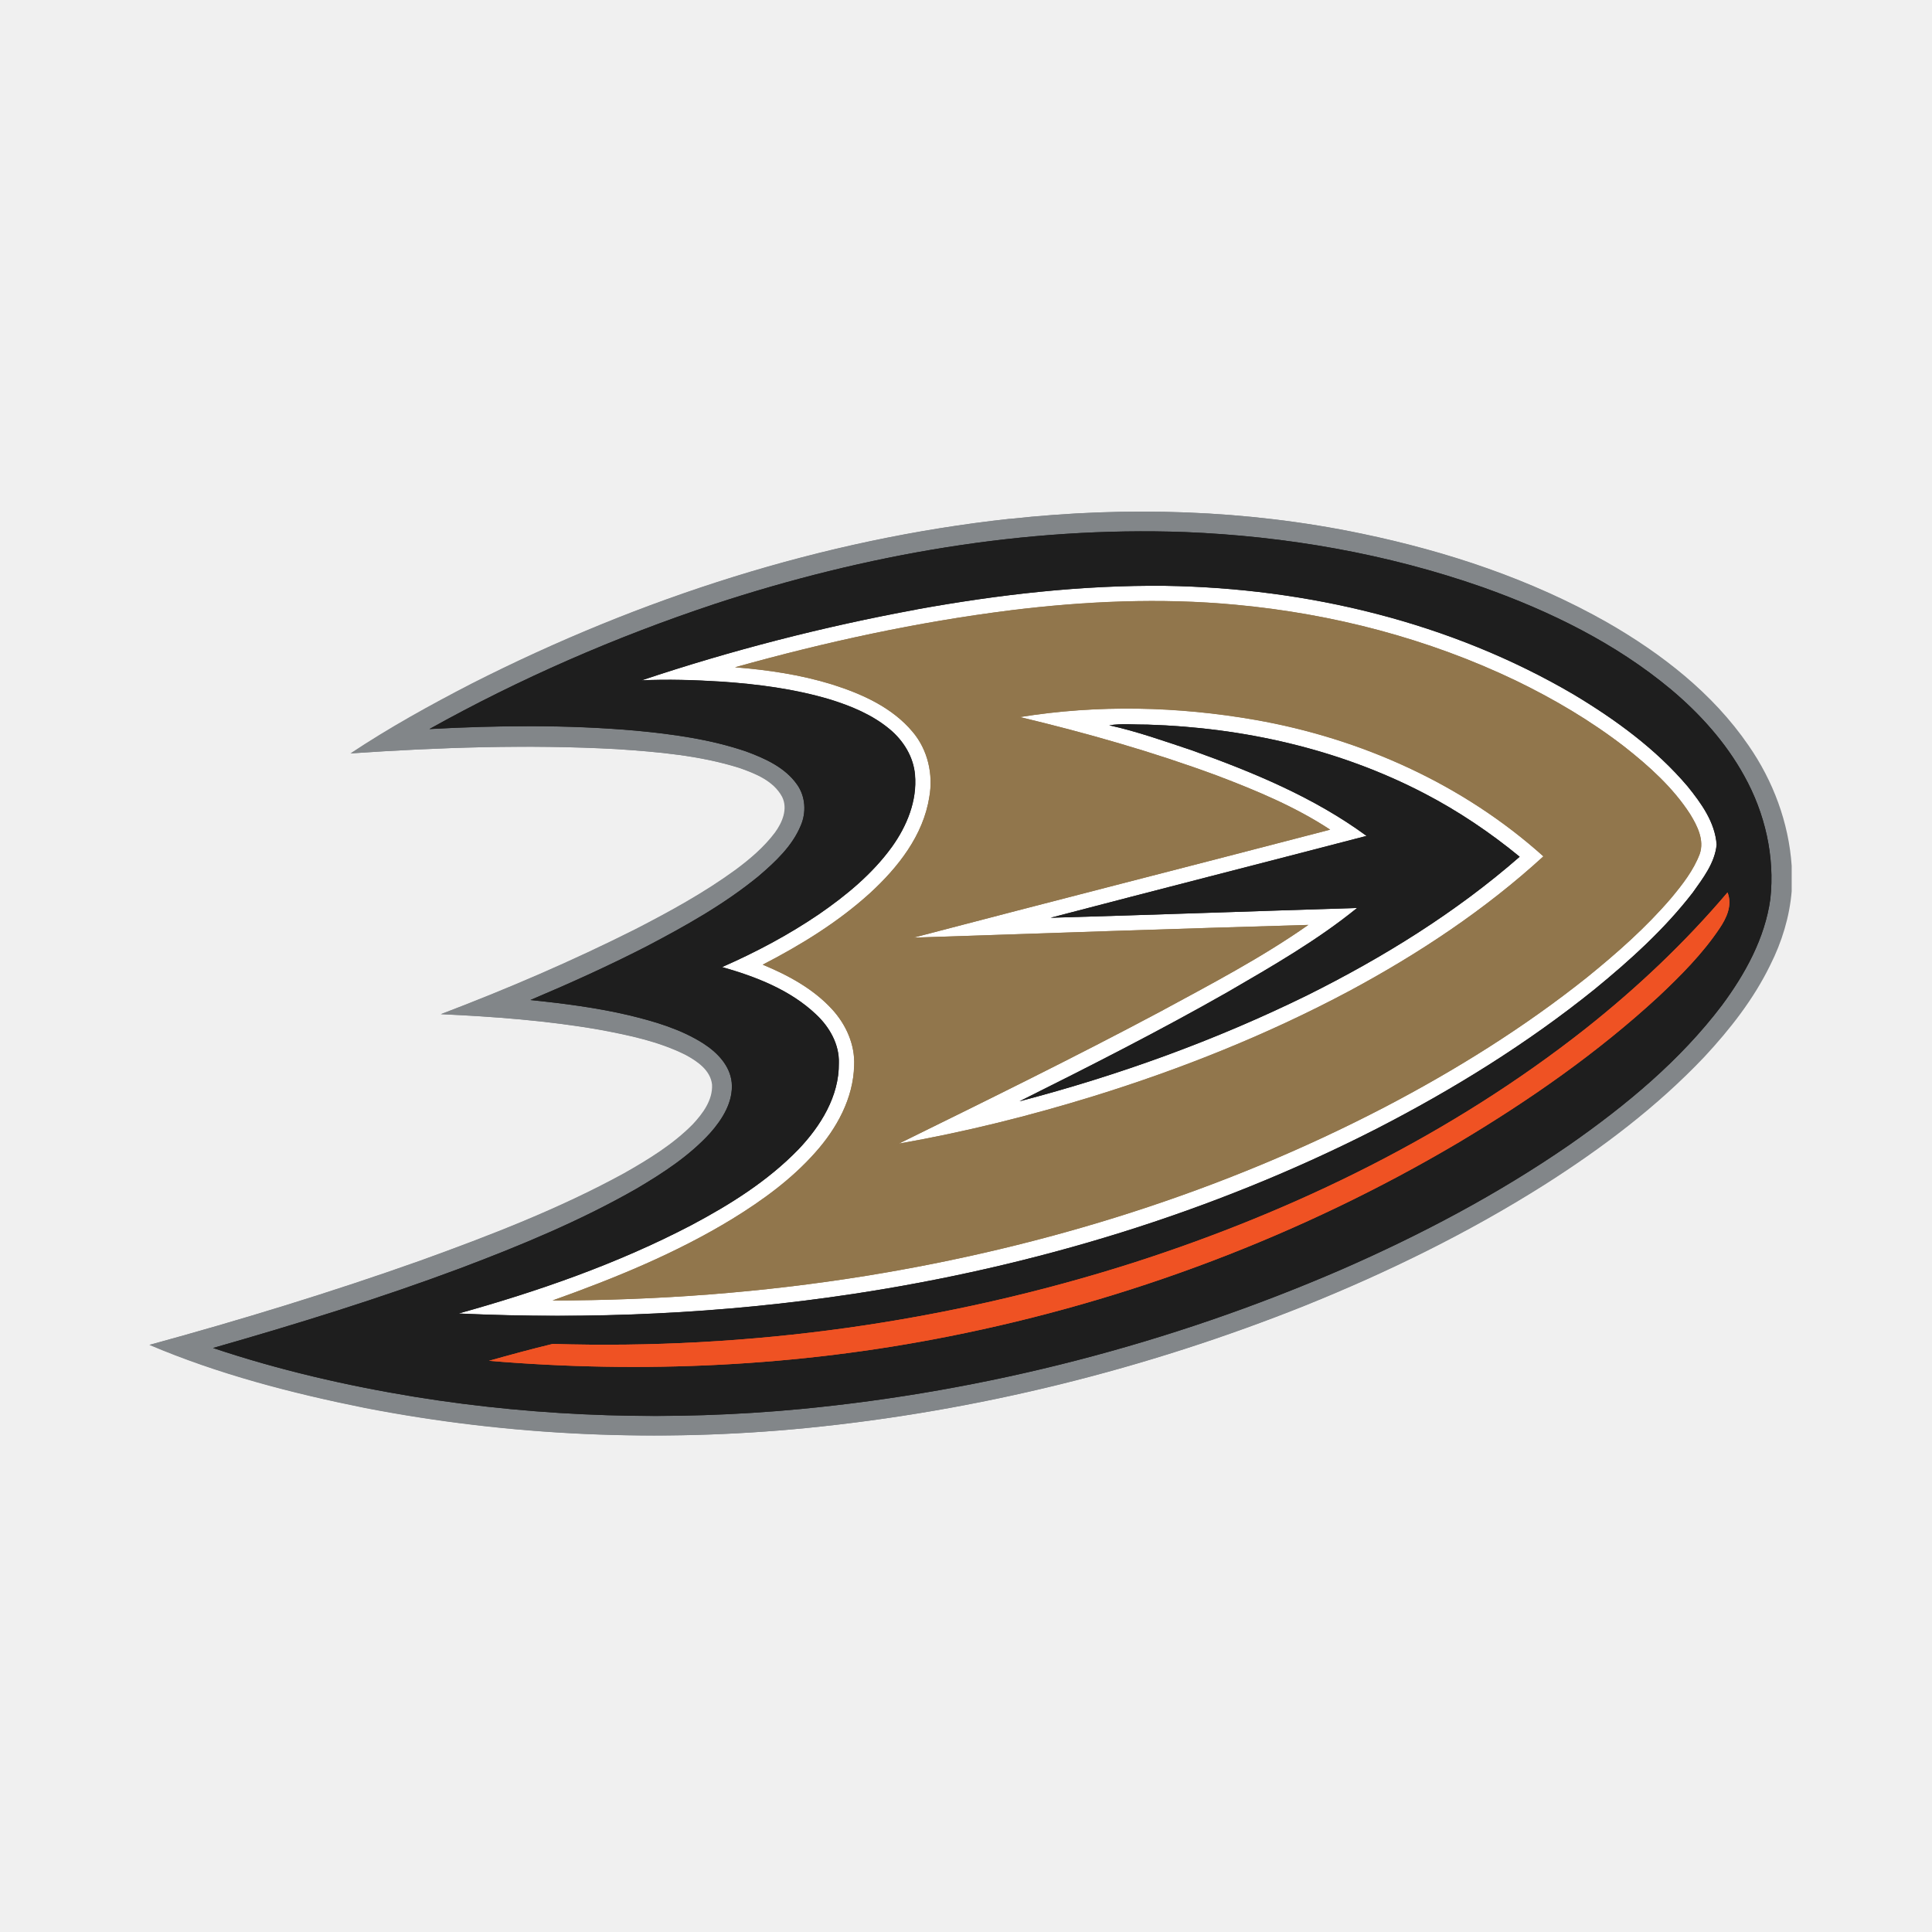
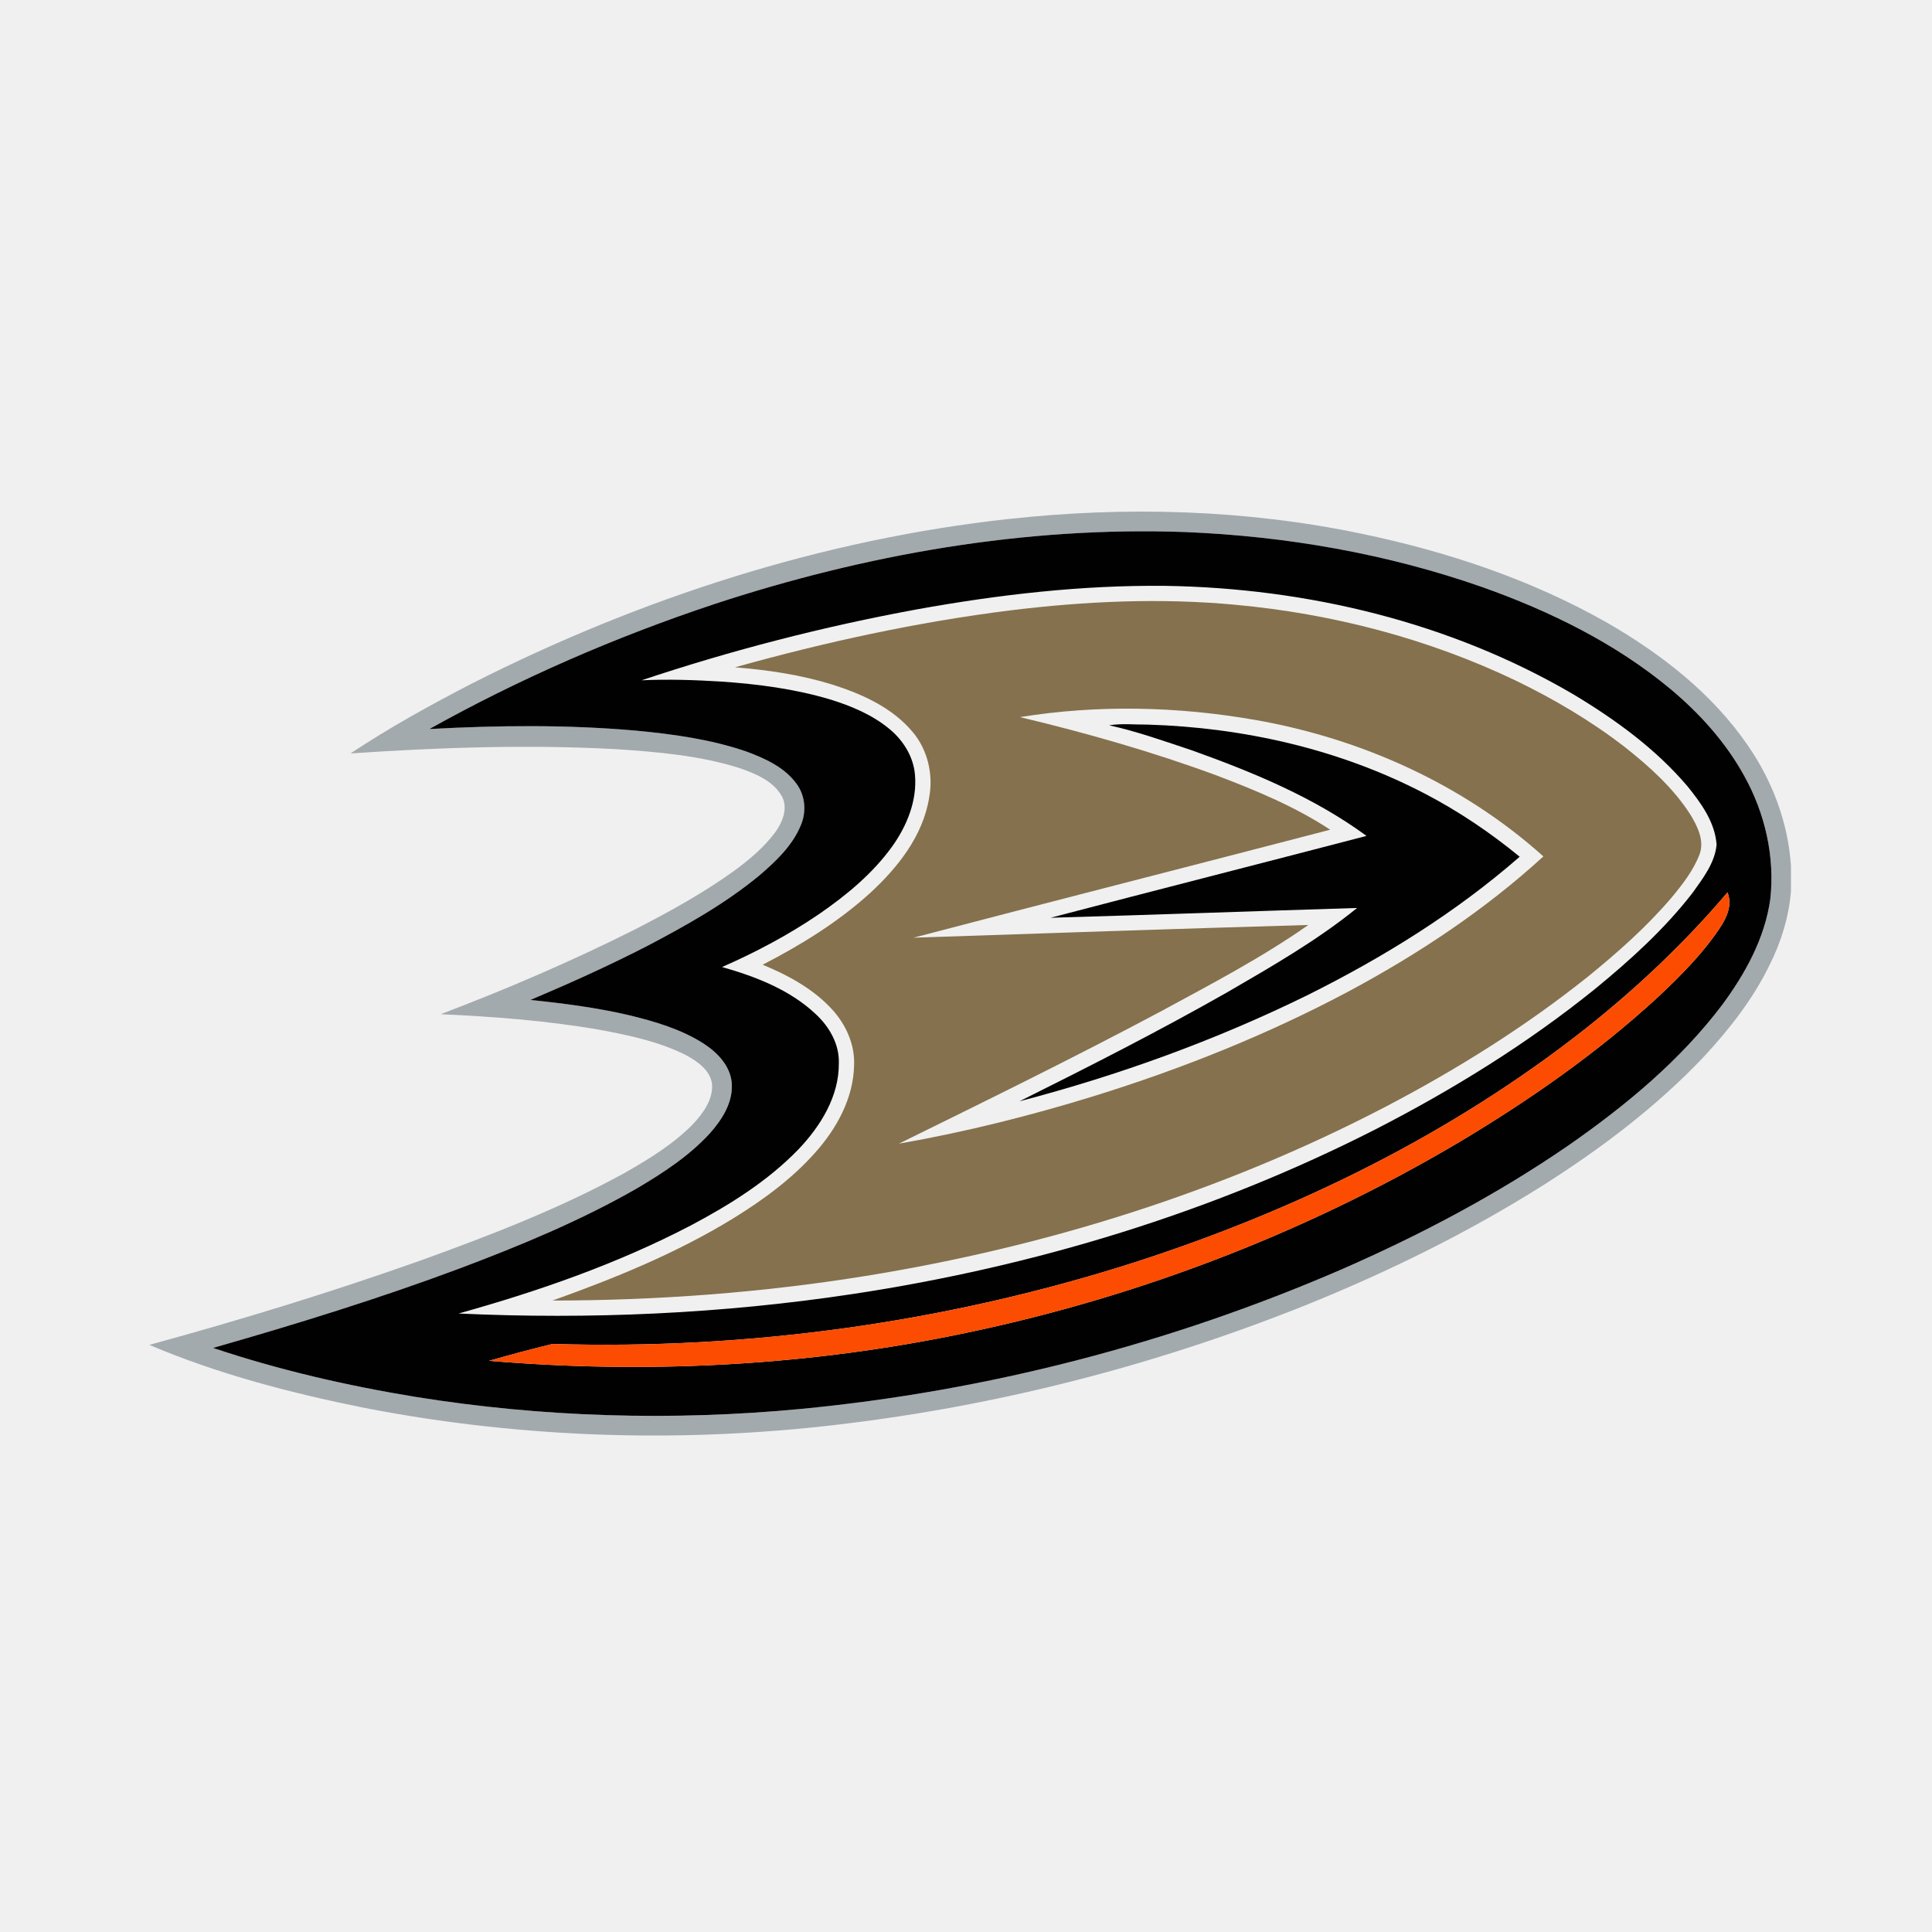
<svg xmlns="http://www.w3.org/2000/svg" width="512" height="512" viewBox="0 0 512 512">
  <g fill="none" fill-rule="evenodd">
-     <g stroke="#FFF" stroke-width="5" fill="#FFF">
-       <path d="M243.138 161.5c21.72-3.925 43.757-6.472 65.852-6.24 37.663.584 75.616 9.66 108.235 28.796 11.103 6.662 21.765 14.42 30.184 24.34 3.61 4.48 7.28 9.527 7.69 15.466-.47 4.845-3.61 8.873-6.34 12.717-7.47 9.66-16.59 17.9-26.02 25.61-17.88 14.41-37.51 26.55-57.93 37.03-43.37 22.1-90.538 36.42-138.63 43.69-34.546 5.22-69.6 6.79-104.48 5.17 21.18-5.91 42.1-13.19 61.62-23.38 10.284-5.458 20.326-11.738 28.466-20.148 5.855-6.165 10.784-14.066 10.68-22.835.162-4.983-2.5-9.61-6.054-12.926-6.855-6.492-15.94-9.99-24.89-12.535 8.95-3.926 17.623-8.527 25.706-14.03 7.22-4.98 14.12-10.664 19.29-17.807 3.966-5.51 6.743-12.257 6.122-19.15-.406-4.76-3.096-9.077-6.725-12.075-4.62-3.85-10.274-6.177-15.972-7.925-9.28-2.75-18.93-4-28.564-4.666-7.05-.436-14.13-.67-21.19-.34 23.82-7.97 48.22-14.247 72.93-18.79zm24.832.254c-24.687 3.085-49.055 8.393-73 15.096 8.673.69 17.347 1.968 25.678 4.538 7.932 2.506 15.98 6.09 21.423 12.618 3.98 4.717 5.47 11.218 4.38 17.243-1.59 10.16-8.29 18.63-15.68 25.42-8.47 7.7-18.31 13.75-28.46 18.99 6.74 2.79 13.38 6.37 18.36 11.8 3.7 4.01 6.13 9.36 5.87 14.89-.19 8.71-4.62 16.74-10.32 23.1-6.23 7.03-13.91 12.62-21.88 17.53-14.95 9.13-31.252 15.78-47.72 21.662 27.77-.024 55.57-2.09 82.998-6.518 47.77-7.71 94.57-22.355 137.525-44.715 18.85-9.84 36.986-21.146 53.626-34.407 7.952-6.44 15.674-13.255 22.336-21.057 2.95-3.547 5.867-7.27 7.524-11.62 1.29-3.688-.63-7.468-2.526-10.565-4.54-7.033-10.855-12.71-17.39-17.86-8.906-6.88-18.65-12.63-28.775-17.53-23.27-11.15-48.64-17.746-74.32-20.11-19.85-1.863-39.87-.954-59.635 1.477z" />
-       <path d="M270.487 190.04c20.61-3.333 41.785-2.847 62.333.748 28.08 4.92 55.102 17.052 76.375 36.17-15.447 14.14-33.036 25.804-51.468 35.697-21.562 11.495-44.348 20.606-67.678 27.835-16.95 5.233-34.19 9.54-51.66 12.595 23.2-11.408 46.42-22.8 69.24-34.96 13.33-7.224 26.83-14.274 39.27-22.997-34.88 1-69.76 2.205-104.64 3.374 36.78-9.65 73.64-19.026 110.43-28.617-9.26-6.09-19.55-10.366-29.88-14.297-17.08-6.32-34.63-11.316-52.34-15.547zm23.626 2.172c7.49 1.65 14.732 4.242 21.996 6.656 16.15 5.794 32.3 12.445 46.21 22.66-27.9 7.277-55.84 14.385-83.72 21.69 27.07-.77 54.15-1.76 81.22-2.593-10.62 8.624-22.55 15.448-34.36 22.307-18.037 10.263-36.55 19.664-55.115 28.918 26.264-6.864 51.925-16.143 76.294-28.112 20.074-10.002 39.34-21.91 56.26-36.693-7.828-6.43-16.27-12.114-25.268-16.79-22.554-11.746-47.96-17.453-73.304-18.23-3.41.036-6.837-.357-10.23.187z" />
-     </g>
-     <path d="M267.698 137.52c31.036-3.387 62.64-2.49 93.24 3.906 22.625 4.706 44.86 12.097 65.007 23.523 14.42 8.28 27.98 18.79 37.448 32.62 6.517 9.39 10.657 20.47 11.422 31.9v6.72c-.562 6.82-2.61 13.46-5.676 19.55-4.39 9.03-10.65 17.01-17.46 24.34-12.52 13.2-27.15 24.24-42.48 33.97-19.98 12.62-41.3 23.07-63.2 31.9-42.24 16.89-86.84 27.99-132.13 32.477-38.98 3.84-78.52 2.142-116.97-5.314-19.47-3.92-38.84-8.94-57.14-16.723 24.17-6.61 48.15-13.935 71.78-22.322 18.42-6.66 36.79-13.72 53.99-23.14 6.49-3.682 12.96-7.64 18.24-12.98 2.67-2.863 5.31-6.4 5.12-10.515-.41-3.838-3.95-6.217-7.07-7.9-7.136-3.56-15.033-5.204-22.82-6.65-13.885-2.426-27.97-3.468-42.04-4.123 17.54-6.66 34.805-14.074 51.567-22.51 9.15-4.705 18.21-9.67 26.543-15.736 3.85-2.853 7.566-5.996 10.46-9.846 1.96-2.67 3.536-6.315 1.913-9.528-2.274-4.208-7.034-6.112-11.32-7.617-10.55-3.32-21.65-4.27-32.626-5-23.47-1.275-47-.465-70.44 1.133 10.34-6.87 21.223-12.88 32.244-18.57 44.466-22.533 92.716-38.178 142.38-43.59zm-78.312 22.602c-26.08 8.676-51.404 19.68-75.407 33.074 18.18-.978 36.44-1.18 54.6.416 9.91.927 19.88 2.293 29.33 5.522 5.02 1.858 10.3 4.232 13.48 8.752 2.24 3.143 2.5 7.398.98 10.9-2.26 5.435-6.69 9.562-11.08 13.324-9.11 7.49-19.47 13.272-29.89 18.73-10.026 5.135-20.3 9.777-30.678 14.16 8.784.896 17.567 2.03 26.177 4.045 6.835 1.66 13.74 3.68 19.72 7.5 3.622 2.34 7.014 5.818 7.46 10.31.46 5.105-2.463 9.742-5.72 13.41-5.515 6.05-12.46 10.57-19.464 14.704-14.867 8.51-30.747 15.07-46.755 21.12-21.5 8.03-43.444 14.81-65.51 21.12 17.43 5.84 35.395 9.98 53.525 12.95 33.74 5.44 68.162 6.44 102.172 3.22 49.33-4.73 97.89-17.3 143.345-36.98 21.023-9.19 41.403-19.95 60.31-32.98 15.04-10.49 29.4-22.37 40.52-37.06 6.16-8.31 11.365-17.735 12.81-28.107 1.25-11.284-1.42-22.83-6.935-32.706-4.864-8.82-11.71-16.426-19.405-22.88-14.647-12.207-32.018-20.72-49.9-27.077-25.346-8.874-52.086-13.53-78.89-14.61-42.347-1.525-84.68 5.913-124.82 19.122z" fill="#828689" />
-     <g stroke="#1E1E1E" stroke-width="5" fill="#1E1E1E">
-       <path d="M189.386 160.12c40.14-13.207 82.475-20.645 124.817-19.123 26.808 1.082 53.548 5.736 78.89 14.615 17.888 6.356 35.258 14.87 49.902 27.078 7.694 6.454 14.542 14.06 19.406 22.88 5.52 9.875 8.19 21.423 6.94 32.704-1.44 10.373-6.65 19.796-12.8 28.108-11.12 14.69-25.48 26.568-40.52 37.057-18.9 13.02-39.28 23.78-60.31 32.97-45.45 19.68-94.012 32.25-143.34 36.97-34.01 3.22-68.436 2.22-102.174-3.23-18.13-2.97-36.097-7.117-53.525-12.958 22.066-6.305 44.01-13.088 65.51-21.12 16.007-6.045 31.887-12.61 46.753-21.123 7.006-4.133 13.95-8.653 19.466-14.7 3.26-3.67 6.18-8.307 5.72-13.41-.446-4.49-3.84-7.97-7.46-10.31-5.98-3.82-12.885-5.84-19.72-7.5-8.61-2.01-17.396-3.15-26.18-4.045 10.38-4.383 20.652-9.025 30.677-14.16 10.42-5.46 20.774-11.24 29.88-18.73 4.388-3.765 8.818-7.89 11.08-13.327 1.524-3.5 1.26-7.757-.98-10.9-3.18-4.52-8.454-6.894-13.48-8.75-9.46-3.23-19.43-4.598-29.34-5.524-18.16-1.595-36.42-1.392-54.603-.414 24.007-13.398 49.33-24.4 75.41-33.078zm53.752 1.38c-24.71 4.543-49.108 10.817-72.93 18.788 7.06-.33 14.14-.093 21.19.34 9.636.667 19.284 1.917 28.567 4.666 5.698 1.748 11.35 4.075 15.973 7.924 3.63 3 6.318 7.317 6.725 12.075.62 6.894-2.156 13.637-6.122 19.147-5.17 7.143-12.07 12.827-19.29 17.805-8.08 5.504-16.75 10.106-25.7 14.03 8.95 2.547 18.04 6.043 24.89 12.538 3.56 3.316 6.22 7.942 6.06 12.925.11 8.77-4.82 16.67-10.68 22.835-8.14 8.41-18.18 14.69-28.462 20.143-19.52 10.192-40.44 17.474-61.62 23.38 34.88 1.62 69.934.057 104.478-5.17 48.095-7.27 95.26-21.59 138.63-43.695 20.414-10.48 40.045-22.62 57.926-37.03 9.43-7.71 18.55-15.95 26.017-25.62 2.73-3.84 5.87-7.87 6.335-12.71-.41-5.94-4.076-10.98-7.694-15.46-8.42-9.92-19.08-17.672-30.185-24.34-32.62-19.13-70.572-28.21-108.235-28.792-22.1-.23-44.137 2.316-65.856 6.24zm214.852 74.997c-11.248 13.267-23.94 25.272-37.57 36.067-35.525 28.02-76.793 48.21-119.767 62.04-49.612 15.847-101.96 23.135-154.015 21.554-5.647 1.365-11.27 2.888-16.866 4.47 40.666 3.437 81.848 1.492 121.9-6.477 47.392-9.37 93.23-26.67 134.824-51.23 18.89-11.26 37.06-23.91 53.242-38.83 5.86-5.53 11.62-11.29 16.124-18 1.896-2.784 3.48-6.205 2.128-9.574z" />
-       <path d="M294.113 192.21c3.398-.543 6.818-.15 10.233-.184 25.343.776 50.748 6.483 73.303 18.227 8.99 4.677 17.44 10.36 25.26 16.792-16.92 14.783-36.19 26.69-56.26 36.692-24.37 11.97-50.03 21.248-76.3 28.113 18.56-9.255 37.072-18.655 55.11-28.918 11.804-6.86 23.73-13.683 34.352-22.308-27.078.834-54.148 1.823-81.224 2.593 27.882-7.305 55.822-14.412 83.716-21.688-13.914-10.22-30.056-16.87-46.215-22.67-7.266-2.42-14.507-5.01-21.998-6.66z" />
-     </g>
-     <path d="M267.97 161.753c19.765-2.43 39.785-3.34 59.636-1.476 25.68 2.362 51.045 8.96 74.32 20.11 10.122 4.9 19.868 10.65 28.773 17.53 6.53 5.153 12.85 10.825 17.39 17.864 1.89 3.1 3.81 6.88 2.52 10.57-1.66 4.36-4.58 8.08-7.53 11.63-6.67 7.8-14.39 14.62-22.34 21.06-16.64 13.26-34.78 24.57-53.63 34.41-42.96 22.36-89.76 37.005-137.53 44.715-27.43 4.428-55.223 6.495-82.994 6.518 16.47-5.883 32.77-12.53 47.725-21.662 7.975-4.91 15.657-10.5 21.89-17.53 5.7-6.37 10.13-14.4 10.32-23.11.254-5.53-2.175-10.875-5.87-14.892-4.985-5.43-11.62-9.006-18.36-11.8 10.15-5.24 19.986-11.287 28.46-18.99 7.395-6.785 14.09-15.26 15.686-25.424 1.09-6.024-.405-12.524-4.38-17.242-5.44-6.53-13.49-10.112-21.42-12.62-8.33-2.57-17.003-3.85-25.68-4.54 23.947-6.702 48.315-12.01 73-15.095zm2.517 28.287c17.706 4.232 35.257 9.227 52.337 15.548 10.327 3.93 20.623 8.207 29.877 14.297-36.79 9.59-73.65 18.968-110.43 28.617 34.88-1.17 69.76-2.374 104.64-3.375-12.43 8.723-25.94 15.773-39.27 22.997-22.82 12.16-46.04 23.55-69.23 34.96 17.47-3.056 34.71-7.363 51.658-12.596 23.33-7.23 46.117-16.34 67.678-27.835 18.434-9.892 36.025-21.556 51.47-35.696-21.272-19.12-48.3-31.25-76.375-36.17-20.546-3.594-41.72-4.08-62.33-.747z" stroke="#91764C" stroke-width="5" fill="#91764C" />
-     <path d="M457.99 236.497c1.35 3.37-.232 6.79-2.13 9.574-4.504 6.72-10.26 12.48-16.123 18.01-16.182 14.92-34.352 27.58-53.242 38.84-41.594 24.56-87.432 41.86-134.824 51.24-40.05 7.97-81.23 9.92-121.9 6.48 5.6-1.58 11.22-3.1 16.87-4.47 52.06 1.58 104.4-5.7 154.02-21.55 42.98-13.83 84.25-34.015 119.77-62.04 13.63-10.79 26.33-22.8 37.57-36.063z" stroke="#EF5223" stroke-width="5" fill="#EF5223" />
-     <g fill="#FFF">
-       <path d="M242.952 161.498c21.72-3.924 43.757-6.47 65.853-6.24 37.663.585 75.616 9.66 108.234 28.797 11.1 6.662 21.76 14.418 30.18 24.34 3.61 4.48 7.28 9.527 7.69 15.466-.47 4.85-3.61 8.88-6.34 12.72-7.47 9.67-16.59 17.91-26.02 25.62-17.88 14.41-37.51 26.55-57.93 37.03-43.37 22.11-90.535 36.43-138.63 43.7-34.544 5.23-69.6 6.79-104.476 5.17 21.18-5.9 42.097-13.18 61.62-23.38 10.284-5.45 20.326-11.73 28.466-20.14 5.86-6.16 10.787-14.06 10.68-22.83.165-4.98-2.5-9.61-6.05-12.92-6.852-6.492-15.94-9.99-24.89-12.535 8.953-3.925 17.627-8.526 25.71-14.03 7.22-4.98 14.12-10.663 19.29-17.806 3.965-5.51 6.74-12.253 6.12-19.147-.405-4.756-3.095-9.074-6.725-12.072-4.62-3.85-10.273-6.174-15.972-7.923-9.28-2.75-18.93-4-28.565-4.663-7.05-.434-14.13-.67-21.19-.34 23.82-7.97 48.22-14.245 72.93-18.79zm24.833.255c-24.688 3.085-49.056 8.393-73 15.096 8.672.68 17.346 1.96 25.678 4.53 7.93 2.5 15.978 6.09 21.423 12.62 3.97 4.71 5.467 11.22 4.377 17.24-1.594 10.16-8.29 18.64-15.683 25.42-8.477 7.7-18.31 13.75-28.462 18.99 6.743 2.79 13.376 6.37 18.362 11.8 3.692 4.01 6.123 9.36 5.866 14.89-.19 8.71-4.62 16.74-10.32 23.104-6.232 7.032-13.914 12.623-21.886 17.53-14.953 9.136-31.256 15.78-47.722 21.667 27.772-.02 55.567-2.087 82.995-6.515 47.77-7.71 94.57-22.356 137.526-44.716 18.84-9.84 36.98-21.148 53.62-34.41 7.95-6.44 15.68-13.255 22.34-21.057 2.95-3.55 5.86-7.27 7.52-11.626 1.29-3.69-.63-7.47-2.52-10.566-4.54-7.04-10.86-12.71-17.4-17.86-8.91-6.883-18.65-12.63-28.78-17.534-23.27-11.15-48.64-17.747-74.317-20.11-19.85-1.86-39.87-.953-59.636 1.48z" />
-       <path d="M270.3 190.04c20.613-3.334 41.786-2.848 62.334.747 28.08 4.92 55.103 17.052 76.375 36.17-15.45 14.14-33.04 25.804-51.47 35.696-21.56 11.496-44.35 20.607-67.68 27.836-16.94 5.23-34.19 9.53-51.66 12.59 23.19-11.41 46.41-22.8 69.23-34.96 13.33-7.23 26.83-14.28 39.27-23-34.88 1-69.76 2.2-104.637 3.37 36.78-9.65 73.64-19.03 110.432-28.62-9.256-6.09-19.55-10.37-29.88-14.3-17.08-6.32-34.63-11.318-52.337-15.55zm23.627 2.17c7.49 1.65 14.733 4.243 21.996 6.657 16.16 5.794 32.3 12.445 46.216 22.66-27.9 7.277-55.84 14.385-83.72 21.69 27.07-.77 54.14-1.76 81.22-2.594-10.62 8.625-22.55 15.45-34.35 22.308-18.04 10.27-36.55 19.67-55.12 28.92 26.26-6.86 51.92-16.14 76.29-28.11 20.07-10 39.34-21.91 56.25-36.69-7.827-6.43-16.27-12.11-25.267-16.79-22.556-11.74-47.96-17.45-73.305-18.22-3.415.04-6.836-.36-10.234.19z" />
-     </g>
-     <path d="M267.512 137.518c31.036-3.387 62.64-2.49 93.24 3.907 22.625 4.705 44.86 12.097 65.007 23.523 14.41 8.283 27.98 18.794 37.44 32.622 6.51 9.395 10.65 20.473 11.42 31.905v6.72c-.57 6.82-2.61 13.458-5.68 19.553-4.39 9.03-10.65 17.012-17.46 24.346-12.52 13.203-27.15 24.24-42.48 33.97-19.98 12.625-41.298 23.067-63.2 31.906-42.24 16.89-86.84 27.99-132.13 32.476-38.97 3.838-78.52 2.142-116.97-5.313-19.47-3.92-38.837-8.943-57.14-16.724 24.17-6.61 48.16-13.94 71.78-22.33 18.42-6.66 36.79-13.72 53.992-23.14 6.496-3.68 12.966-7.64 18.24-12.98 2.675-2.87 5.32-6.4 5.13-10.52-.415-3.84-3.95-6.22-7.07-7.9-7.138-3.56-15.035-5.2-22.82-6.65-13.887-2.43-27.97-3.47-42.04-4.12 17.54-6.67 34.803-14.08 51.564-22.51 9.15-4.71 18.212-9.67 26.543-15.74 3.85-2.86 7.565-6 10.46-9.85 1.96-2.67 3.535-6.32 1.912-9.53-2.276-4.21-7.036-6.11-11.32-7.62-10.547-3.318-21.65-4.267-32.625-4.996-23.47-1.275-47.002-.464-70.44 1.133 10.34-6.87 21.224-12.88 32.245-18.57 44.462-22.535 92.712-38.18 142.38-43.59zM189.2 160.12c-26.078 8.677-51.404 19.68-75.407 33.075 18.182-.98 36.446-1.18 54.605.416 9.908.93 19.88 2.3 29.337 5.53 5.027 1.86 10.303 4.23 13.48 8.75 2.244 3.15 2.505 7.4.98 10.9-2.26 5.44-6.69 9.56-11.08 13.33-9.108 7.49-19.463 13.27-29.882 18.73-10.025 5.14-20.3 9.78-30.677 14.16 8.784.9 17.568 2.03 26.178 4.05 6.835 1.66 13.74 3.68 19.718 7.5 3.624 2.34 7.016 5.82 7.462 10.31.458 5.107-2.464 9.74-5.722 13.41-5.514 6.05-12.46 10.57-19.464 14.705-14.866 8.517-30.746 15.08-46.754 21.124-21.498 8.03-43.443 14.815-65.51 21.12 17.428 5.84 35.396 9.982 53.526 12.95 33.738 5.447 68.165 6.443 102.176 3.224 49.328-4.724 97.89-17.296 143.346-36.976 21.023-9.184 41.403-19.95 60.31-32.974 15.04-10.49 29.4-22.37 40.522-37.06 6.157-8.313 11.364-17.736 12.807-28.11 1.26-11.28-1.42-22.83-6.93-32.702-4.86-8.82-11.71-16.43-19.4-22.88-14.64-12.21-32.01-20.723-49.9-27.08-25.34-8.88-52.08-13.53-78.89-14.613-42.34-1.524-84.67 5.914-124.81 19.123z" fill="#828689" />
-     <g fill="#1E1E1E">
-       <path d="M189.2 160.12c40.14-13.21 82.475-20.646 124.817-19.124 26.808 1.082 53.548 5.736 78.89 14.615 17.888 6.36 35.26 14.87 49.903 27.08 7.694 6.46 14.54 14.06 19.405 22.88 5.514 9.88 8.187 21.43 6.935 32.71-1.444 10.37-6.65 19.8-12.808 28.11-11.12 14.69-25.48 26.57-40.52 37.06-18.908 13.03-39.29 23.79-60.31 32.98-45.455 19.68-94.02 32.25-143.348 36.978-34.01 3.22-68.438 2.224-102.176-3.222-18.13-2.97-36.097-7.11-53.526-12.952 22.067-6.304 44.012-13.087 65.51-21.12 16.008-6.044 31.89-12.61 46.755-21.12 7.003-4.136 13.95-8.656 19.463-14.704 3.258-3.67 6.18-8.308 5.723-13.41-.447-4.49-3.84-7.97-7.462-10.31-5.97-3.82-12.88-5.84-19.71-7.5-8.61-2.018-17.39-3.15-26.17-4.05 10.38-4.383 20.65-9.025 30.68-14.16 10.42-5.457 20.775-11.24 29.883-18.73 4.39-3.76 8.82-7.89 11.08-13.324 1.525-3.504 1.264-7.76-.98-10.9-3.177-4.52-8.453-6.895-13.48-8.75-9.456-3.23-19.43-4.6-29.337-5.525-18.16-1.6-36.42-1.394-54.603-.42 24.002-13.393 49.33-24.4 75.41-33.073zm53.753 1.378c-24.71 4.544-49.108 10.818-72.932 18.788 7.07-.33 14.15-.092 21.2.342 9.64.666 19.29 1.916 28.57 4.665 5.7 1.748 11.35 4.075 15.98 7.924 3.63 3 6.32 7.317 6.727 12.075.62 6.893-2.157 13.637-6.123 19.147-5.17 7.14-12.07 12.82-19.29 17.8-8.082 5.5-16.756 10.1-25.71 14.03 8.95 2.54 18.04 6.04 24.89 12.54 3.556 3.31 6.217 7.94 6.055 12.92.107 8.77-4.82 16.67-10.68 22.83-8.14 8.41-18.18 14.69-28.465 20.14-19.52 10.19-40.44 17.47-61.62 23.38 34.88 1.62 69.937.06 104.48-5.17 48.094-7.27 95.26-21.59 138.63-43.7 20.413-10.485 40.045-22.62 57.926-37.034 9.428-7.714 18.547-15.95 26.016-25.62 2.73-3.84 5.875-7.87 6.34-12.714-.41-5.938-4.075-10.985-7.694-15.466-8.42-9.92-19.08-17.675-30.182-24.34-32.62-19.134-70.572-28.21-108.235-28.795-22.1-.23-44.137 2.315-65.855 6.24zm214.85 74.998c-11.246 13.267-23.938 25.27-37.57 36.067-35.524 28.02-76.792 48.21-119.765 62.04-49.613 15.847-101.962 23.134-154.016 21.554-5.647 1.365-11.27 2.888-16.866 4.47 40.667 3.436 81.85 1.492 121.9-6.478 47.392-9.38 93.23-26.68 134.824-51.24 18.89-11.26 37.06-23.91 53.242-38.84 5.862-5.53 11.62-11.3 16.124-18.01 1.897-2.79 3.48-6.21 2.128-9.58z" />
-       <path d="M293.928 192.21c3.397-.544 6.818-.15 10.233-.185 25.35.776 50.75 6.483 73.31 18.227 9 4.677 17.44 10.36 25.27 16.792-16.92 14.783-36.18 26.69-56.25 36.692-24.37 11.97-50.03 21.248-76.29 28.113 18.563-9.26 37.076-18.66 55.113-28.92 11.805-6.86 23.73-13.69 34.35-22.31-27.074.83-54.145 1.82-81.22 2.59 27.88-7.31 55.82-14.42 83.715-21.69-13.915-10.22-30.057-16.87-46.215-22.66-7.268-2.42-14.51-5.01-22-6.66z" />
-     </g>
-     <path d="M267.785 161.752c19.765-2.43 39.785-3.34 59.636-1.476 25.68 2.362 51.05 8.96 74.32 20.108 10.13 4.903 19.87 10.65 28.78 17.533 6.54 5.152 12.86 10.824 17.4 17.862 1.9 3.09 3.82 6.87 2.53 10.56-1.658 4.35-4.575 8.07-7.526 11.62-6.66 7.8-14.384 14.61-22.34 21.05-16.64 13.26-34.773 24.56-53.622 34.4-42.96 22.36-89.76 37.01-137.53 44.72-27.43 4.426-55.226 6.493-82.996 6.516 16.467-5.884 32.77-12.53 47.72-21.664 7.975-4.906 15.657-10.5 21.89-17.53 5.7-6.368 10.13-14.396 10.32-23.107.254-5.53-2.174-10.878-5.867-14.895-4.987-5.43-11.62-9.003-18.36-11.8 10.15-5.24 19.984-11.286 28.46-18.99 7.39-6.784 14.09-15.26 15.683-25.422 1.09-6.03-.4-12.53-4.38-17.25-5.44-6.53-13.49-10.11-21.42-12.62-8.33-2.57-17.003-3.85-25.68-4.537 23.94-6.702 48.31-12.01 73-15.095zm2.516 28.287c17.71 4.23 35.26 9.22 52.34 15.54 10.33 3.93 20.63 8.21 29.88 14.29-36.79 9.59-73.65 18.97-110.43 28.61 34.88-1.17 69.76-2.373 104.64-3.374-12.43 8.722-25.94 15.772-39.27 22.996-22.82 12.16-46.04 23.55-69.24 34.96 17.47-3.057 34.71-7.364 51.66-12.597 23.33-7.23 46.118-16.34 67.68-27.837 18.43-9.89 36.023-21.556 51.47-35.697-21.27-19.12-48.296-31.25-76.374-36.17-20.55-3.593-41.722-4.08-62.334-.745z" fill="#91764C" />
-     <path d="M457.804 236.496c1.35 3.37-.232 6.79-2.13 9.574-4.504 6.715-10.26 12.48-16.123 18.007-16.18 14.92-34.35 27.575-53.24 38.833-41.59 24.56-87.43 41.86-134.82 51.238-40.05 7.97-81.23 9.916-121.9 6.477 5.6-1.58 11.22-3.103 16.87-4.47 52.06 1.58 104.4-5.706 154.02-21.554 42.98-13.82 84.25-34.01 119.77-62.03 13.634-10.79 26.325-22.8 37.57-36.06z" fill="#EF5223" />
+     <path fill="#A2AAAD" d="M267.512 137.517c31.036-3.386 62.64-2.49 93.24 3.907 22.625 4.706 44.86 12.098 65.007 23.524 14.417 8.283 27.98 18.794 37.446 32.622 6.517 9.394 10.657 20.473 11.422 31.905v6.72c-.563 6.818-2.61 13.458-5.677 19.553-4.39 9.03-10.644 17.012-17.457 24.345-12.517 13.203-27.15 24.242-42.48 33.97-19.98 12.626-41.293 23.068-63.197 31.906-42.238 16.89-86.836 27.99-132.128 32.475-38.973 3.838-78.52 2.142-116.972-5.314-19.47-3.92-38.834-8.94-57.138-16.722 24.17-6.61 48.157-13.94 71.777-22.326 18.42-6.657 36.794-13.717 53.996-23.14 6.495-3.682 12.965-7.64 18.24-12.978 2.674-2.865 5.318-6.403 5.126-10.517-.41-3.84-3.948-6.218-7.067-7.902-7.137-3.56-15.034-5.203-22.82-6.65-13.886-2.425-27.97-3.467-42.04-4.122 17.54-6.662 34.804-14.076 51.565-22.51 9.15-4.707 18.21-9.673 26.543-15.738 3.85-2.853 7.565-5.996 10.458-9.846 1.96-2.67 3.537-6.316 1.914-9.528-2.273-4.208-7.033-6.112-11.318-7.617-10.546-3.317-21.65-4.266-32.624-4.996-23.47-1.274-47.004-.464-70.44 1.134 10.34-6.87 21.22-12.88 32.243-18.57 44.466-22.532 92.716-38.178 142.38-43.59zM189.2 160.12c-26.08 8.677-51.404 19.68-75.407 33.074 18.182-.978 36.446-1.18 54.604.417 9.91.928 19.88 2.294 29.338 5.524 5.026 1.858 10.303 4.23 13.48 8.752 2.244 3.143 2.504 7.397.98 10.9-2.262 5.434-6.69 9.56-11.08 13.323-9.11 7.49-19.464 13.272-29.882 18.73-10.025 5.134-20.3 9.776-30.677 14.16 8.784.895 17.568 2.03 26.178 4.044 6.835 1.66 13.74 3.68 19.718 7.502 3.624 2.338 7.015 5.817 7.462 10.31.458 5.104-2.464 9.74-5.723 13.41-5.51 6.05-12.457 10.57-19.46 14.702-14.867 8.515-30.747 15.078-46.755 21.12-21.5 8.035-43.444 14.82-65.51 21.123 17.428 5.84 35.396 9.984 53.526 12.953 33.74 5.447 68.166 6.444 102.177 3.225 49.328-4.724 97.89-17.296 143.346-36.976 21.023-9.185 41.403-19.95 60.31-32.974 15.04-10.49 29.4-22.367 40.522-37.057 6.157-8.312 11.363-17.735 12.807-28.11 1.253-11.28-1.42-22.827-6.933-32.7-4.866-8.823-11.713-16.428-19.407-22.88-14.644-12.21-32.014-20.724-49.9-27.08-25.344-8.877-52.084-13.53-78.893-14.613-42.342-1.522-84.68 5.915-124.817 19.124z" />
+     <path fill="#010101" d="M189.2 160.12c40.138-13.21 82.475-20.646 124.817-19.124 26.808 1.082 53.548 5.736 78.89 14.615 17.888 6.358 35.258 14.87 49.903 27.08 7.693 6.453 14.54 14.06 19.405 22.88 5.514 9.875 8.187 21.423 6.934 32.704-1.445 10.372-6.65 19.795-12.81 28.108-11.12 14.69-25.48 26.57-40.52 37.057-18.907 13.023-39.29 23.79-60.31 32.975-45.455 19.68-94.02 32.252-143.347 36.975-34.01 3.22-68.438 2.223-102.176-3.223-18.13-2.97-36.098-7.113-53.526-12.954 22.068-6.303 44.013-13.086 65.51-21.12 16.01-6.043 31.89-12.607 46.755-21.12 7.004-4.135 13.95-8.655 19.464-14.703 3.257-3.67 6.18-8.306 5.72-13.412-.445-4.49-3.837-7.97-7.46-10.31-5.978-3.82-12.884-5.84-19.72-7.5-8.61-2.014-17.393-3.15-26.177-4.046 10.38-4.383 20.652-9.025 30.677-14.16 10.42-5.457 20.775-11.24 29.883-18.73 4.39-3.762 8.82-7.89 11.08-13.324 1.525-3.502 1.264-7.757-.98-10.9-3.177-4.52-8.453-6.893-13.48-8.75-9.456-3.23-19.43-4.597-29.337-5.523-18.16-1.598-36.422-1.395-54.605-.417 24.007-13.396 49.33-24.4 75.41-33.076zm53.752 1.378a534.812 534.812 0 0 0-72.93 18.788c7.06-.33 14.14-.092 21.19.342 9.636.666 19.284 1.916 28.567 4.665 5.696 1.748 11.35 4.075 15.97 7.924 3.63 3 6.32 7.317 6.726 12.075.62 6.893-2.156 13.637-6.122 19.147-5.172 7.14-12.07 12.825-19.29 17.803-8.082 5.504-16.756 10.106-25.708 14.03 8.952 2.547 18.037 6.043 24.89 12.538 3.554 3.317 6.216 7.943 6.053 12.926.104 8.77-4.825 16.67-10.68 22.834-8.14 8.412-18.18 14.692-28.468 20.144-19.52 10.193-40.44 17.475-61.62 23.38 34.88 1.62 69.934.058 104.478-5.17 48.094-7.27 95.26-21.59 138.63-43.695 20.413-10.485 40.045-22.62 57.925-37.034 9.428-7.716 18.547-15.953 26.015-25.62 2.73-3.842 5.874-7.87 6.337-12.716-.41-5.937-4.076-10.984-7.694-15.465-8.42-9.92-19.08-17.677-30.184-24.34-32.62-19.136-70.573-28.212-108.236-28.797-22.096-.23-44.134 2.315-65.853 6.24zm214.852 74.998c-11.248 13.267-23.94 25.27-37.57 36.067-35.525 28.02-76.793 48.21-119.767 62.04-49.612 15.847-101.96 23.134-154.015 21.554-5.647 1.365-11.27 2.888-16.866 4.47 40.666 3.436 81.85 1.492 121.9-6.478 47.392-9.378 93.23-26.68 134.824-51.24 18.89-11.258 37.06-23.91 53.242-38.833 5.86-5.53 11.62-11.293 16.124-18.007 1.896-2.784 3.478-6.205 2.128-9.574z" />
+     <path fill="#010101" d="M293.927 192.21c3.398-.544 6.82-.15 10.233-.185 25.343.776 50.748 6.483 73.303 18.227 8.998 4.677 17.44 10.36 25.267 16.792-16.92 14.783-36.184 26.69-56.257 36.692-24.368 11.97-50.03 21.248-76.294 28.113 18.563-9.257 37.076-18.657 55.113-28.92 11.804-6.86 23.732-13.684 34.352-22.308-27.075.833-54.146 1.823-81.222 2.593 27.882-7.305 55.822-14.413 83.716-21.688-13.916-10.217-30.058-16.867-46.217-22.66-7.264-2.415-14.506-5.008-21.997-6.658z" />
+     <path fill="#85714D" d="M267.785 161.752c19.765-2.43 39.785-3.34 59.635-1.476 25.68 2.362 51.045 8.96 74.32 20.11 10.122 4.9 19.868 10.65 28.774 17.53 6.534 5.153 12.853 10.825 17.393 17.864 1.896 3.097 3.815 6.876 2.522 10.563-1.66 4.353-4.576 8.075-7.527 11.623-6.662 7.803-14.386 14.615-22.34 21.058-16.64 13.26-34.774 24.565-53.624 34.405-42.957 22.36-89.757 37.002-137.526 44.712-27.43 4.428-55.225 6.495-82.995 6.518 16.464-5.886 32.77-12.53 47.72-21.665 7.973-4.908 15.655-10.5 21.888-17.532 5.698-6.367 10.128-14.396 10.318-23.107.255-5.528-2.174-10.876-5.866-14.893-4.988-5.43-11.62-9.007-18.362-11.802 10.152-5.237 19.985-11.285 28.46-18.99 7.394-6.783 14.09-15.257 15.685-25.42 1.09-6.027-.406-12.527-4.378-17.245-5.445-6.53-13.492-10.112-21.423-12.618-8.33-2.57-17.005-3.85-25.68-4.538 23.945-6.704 48.313-12.01 73-15.097zm2.516 28.288c17.71 4.23 35.26 9.226 52.34 15.547 10.326 3.93 20.622 8.207 29.876 14.297-36.794 9.59-73.65 18.968-110.432 28.617 34.873-1.17 69.754-2.37 104.634-3.373-12.437 8.723-25.94 15.773-39.27 22.997-22.82 12.16-46.04 23.55-69.237 34.96 17.47-3.056 34.71-7.363 51.654-12.596 23.33-7.23 46.117-16.34 67.678-27.835 18.433-9.892 36.024-21.556 51.47-35.696-21.273-19.12-48.298-31.25-76.376-36.17-20.548-3.594-41.722-4.08-62.333-.746z" />
+     <path fill="#FC4C02" d="M457.804 236.496c1.35 3.37-.232 6.79-2.13 9.574-4.504 6.715-10.26 12.48-16.123 18.007-16.18 14.92-34.35 27.575-53.24 38.833-41.594 24.56-87.432 41.86-134.823 51.238-40.052 7.97-81.234 9.915-121.9 6.477 5.594-1.58 11.218-3.103 16.865-4.47 52.055 1.58 104.404-5.706 154.017-21.554 42.972-13.827 84.242-34.016 119.764-62.037 13.633-10.795 26.324-22.8 37.572-36.066z" />
  </g>
</svg>
